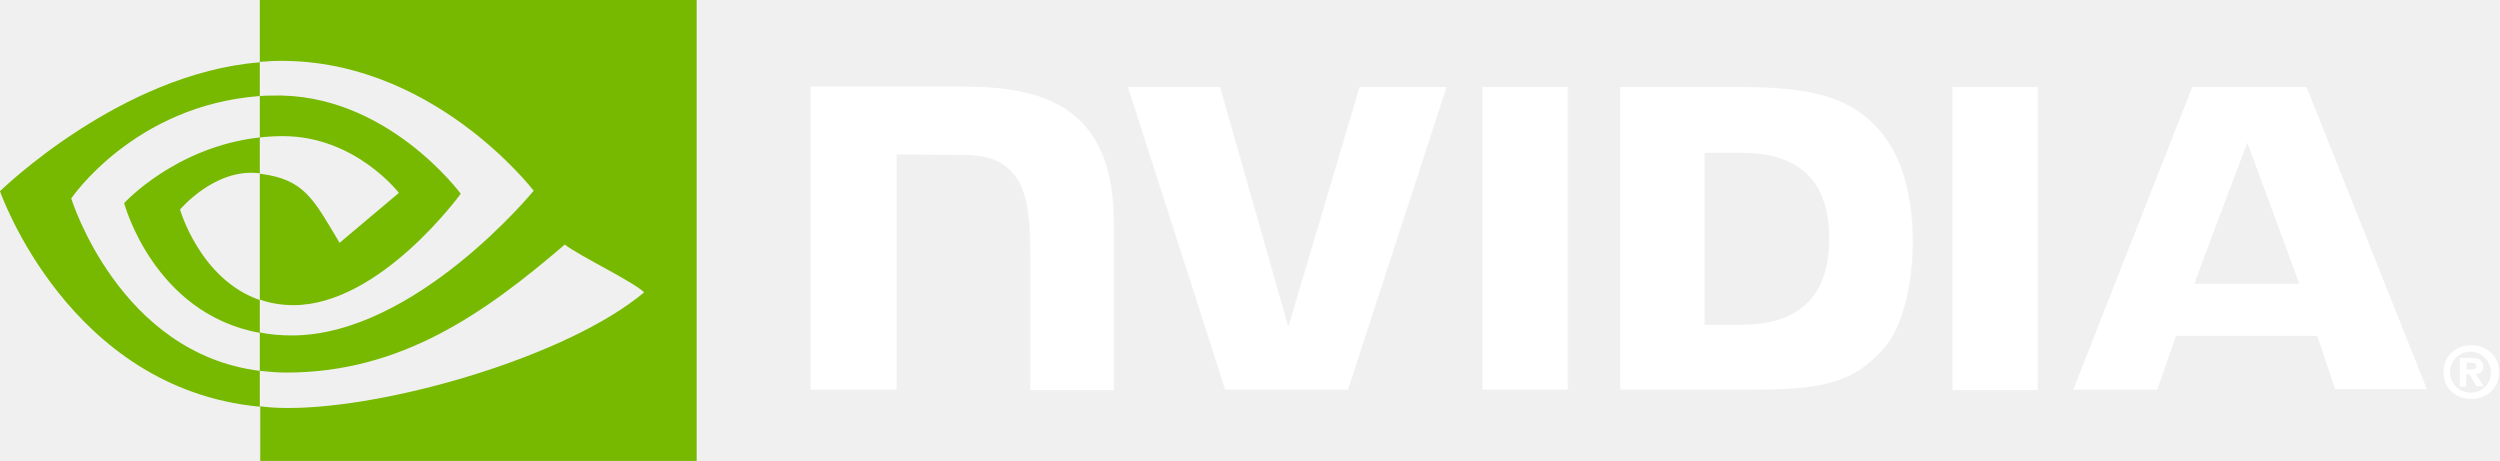
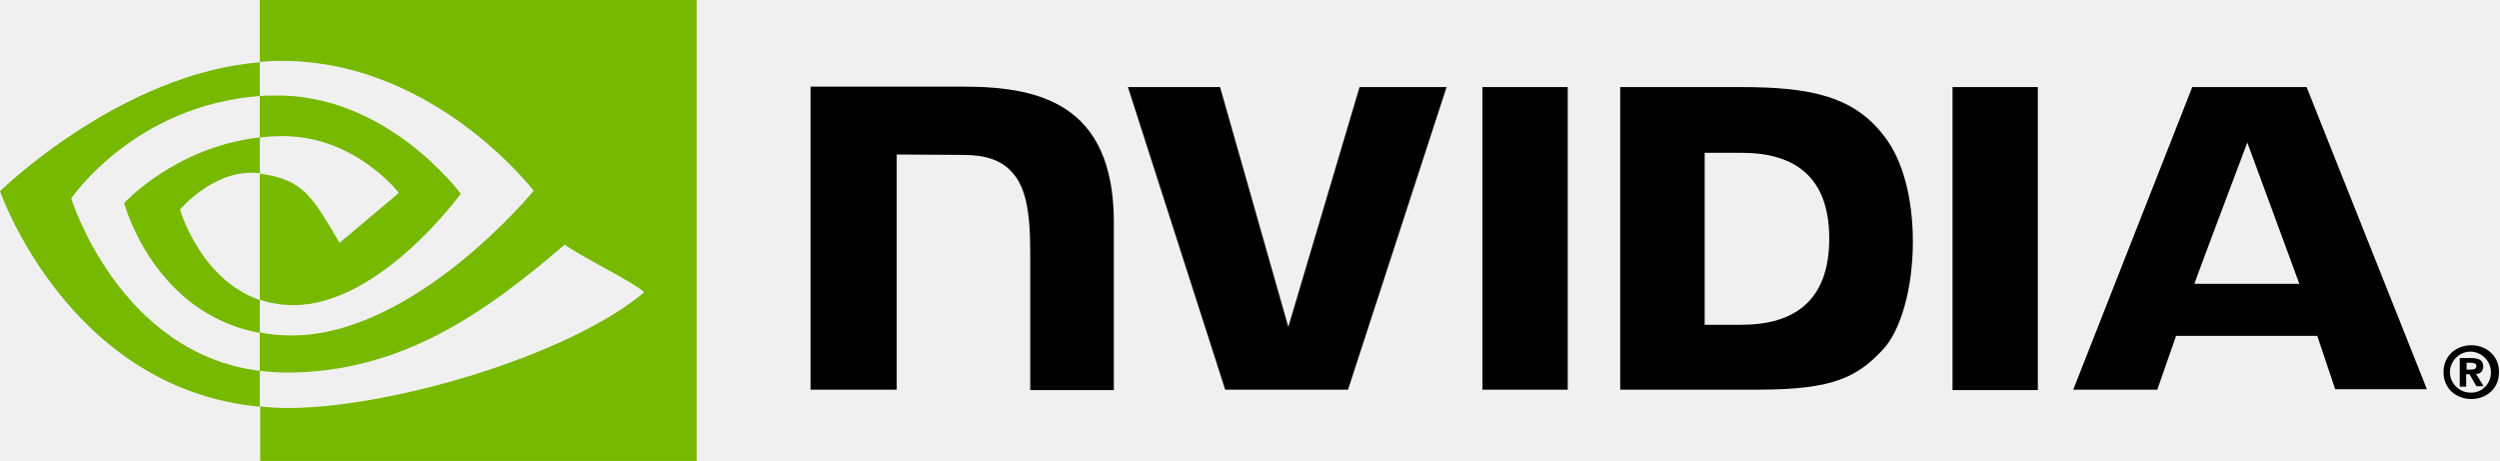
<svg xmlns="http://www.w3.org/2000/svg" version="1.1" id="Layer_1" x="0px" y="0px" viewBox="0 0 585.8 108" style="enable-background:new 0 0 585.8 108;" xml:space="preserve">
  <style type="text/css">
-   .st0{fill:#FFFFFF;}
+   .st0{fill:#000000;}
	.st1{fill:#76B900;}
 </style>
  <g>
    <path class="st0" d="M578.2,86.6V85h1c0.5,0,1.3,0.1,1.3,0.7s-0.4,0.9-1.1,0.9H578.2 M578.2,87.7h0.7l1.6,2.8h1.7l-1.8-2.9   c0.9,0.1,1.6-0.6,1.7-1.5v-0.2c0-1.6-1.1-2-2.9-2h-2.6v6.7h1.5V87.7 M585.8,87.2c0-4-3.1-6.3-6.5-6.3s-6.5,2.3-6.5,6.3   s3.1,6.3,6.5,6.3S585.8,91.2,585.8,87.2 M583.9,87.2c0.1,2.5-1.9,4.7-4.4,4.8h-0.2c-2.6,0.1-4.9-2-5-4.6c-0.1-2.6,2-4.9,4.6-5   c2.6-0.1,4.9,2,5,4.6C583.9,87.1,583.9,87.1,583.9,87.2z">
  </path>
    <path class="st0" d="M347.5,20.4v70.9h20V20.4H347.5z M190,20.3v71h20.2V36.2l15.7,0.1c5.2,0,8.8,1.3,11.2,3.9   c3.2,3.4,4.4,8.8,4.4,18.8v32.4h19.6V52.1c0-28-17.8-31.8-35.3-31.8C226,20.3,190,20.3,190,20.3z M379.8,20.4v70.9h32.5   c17.3,0,23-2.9,29-9.3c4.3-4.5,7.1-14.5,7.1-25.4c0-10-2.3-18.9-6.5-24.4c-7.3-9.9-18-11.8-34-11.8   C407.8,20.4,379.8,20.4,379.8,20.4z M399.6,35.8h8.6c12.5,0,20.6,5.6,20.6,20.1s-8.1,20.2-20.6,20.2h-8.6V35.8z M318.7,20.4   l-16.7,56.2l-16-56.2h-21.6l22.8,70.9H316l23.1-70.9C339.1,20.4,318.7,20.4,318.7,20.4z M457.7,91.4h20V20.4h-20V91.4z M513.9,20.4   l-27.9,70.9h19.7l4.4-12.6h33.1l4.2,12.5h21.5l-28.2-70.8H513.9z M526.8,33.4L539,66.5h-24.6C514.3,66.5,526.8,33.4,526.8,33.4z">
  </path>
    <path class="st1" d="M60.9,32.2v-9.7c1-0.1,1.9-0.1,2.9-0.1c26.7-0.8,44.2,23,44.2,23S89.1,71.5,68.8,71.5c-2.7,0-5.3-0.4-7.9-1.3   V40.7c10.4,1.3,12.5,5.8,18.7,16.2l13.9-11.7c0,0-10.2-13.3-27.2-13.3C64.5,31.9,62.7,32,60.9,32.2 M60.9,0v14.5l2.9-0.2   c37.1-1.3,61.3,30.4,61.3,30.4S97.3,78.6,68.4,78.6c-2.5,0-5-0.2-7.5-0.7v9c2,0.2,4.1,0.4,6.2,0.4c26.9,0,46.4-13.8,65.3-30   c3.1,2.5,15.9,8.6,18.6,11.2c-17.9,15-59.7,27.1-83.4,27.1c-2.3,0-4.4-0.1-6.6-0.4V108h102.3V0C163.3,0,60.9,0,60.9,0z M60.9,70.3   v7.7C36,73.5,29.1,47.6,29.1,47.6s12-13.2,31.8-15.4v8.4h-0.1c-10.4-1.3-18.6,8.5-18.6,8.5S46.9,65.5,60.9,70.3 M16.7,46.5   c0,0,14.7-21.8,44.2-24v-7.9C28.2,17.2,0,44.8,0,44.8s16,46.3,60.9,50.5v-8.4C27.9,82.8,16.7,46.5,16.7,46.5z">
  </path>
  </g>
</svg>
